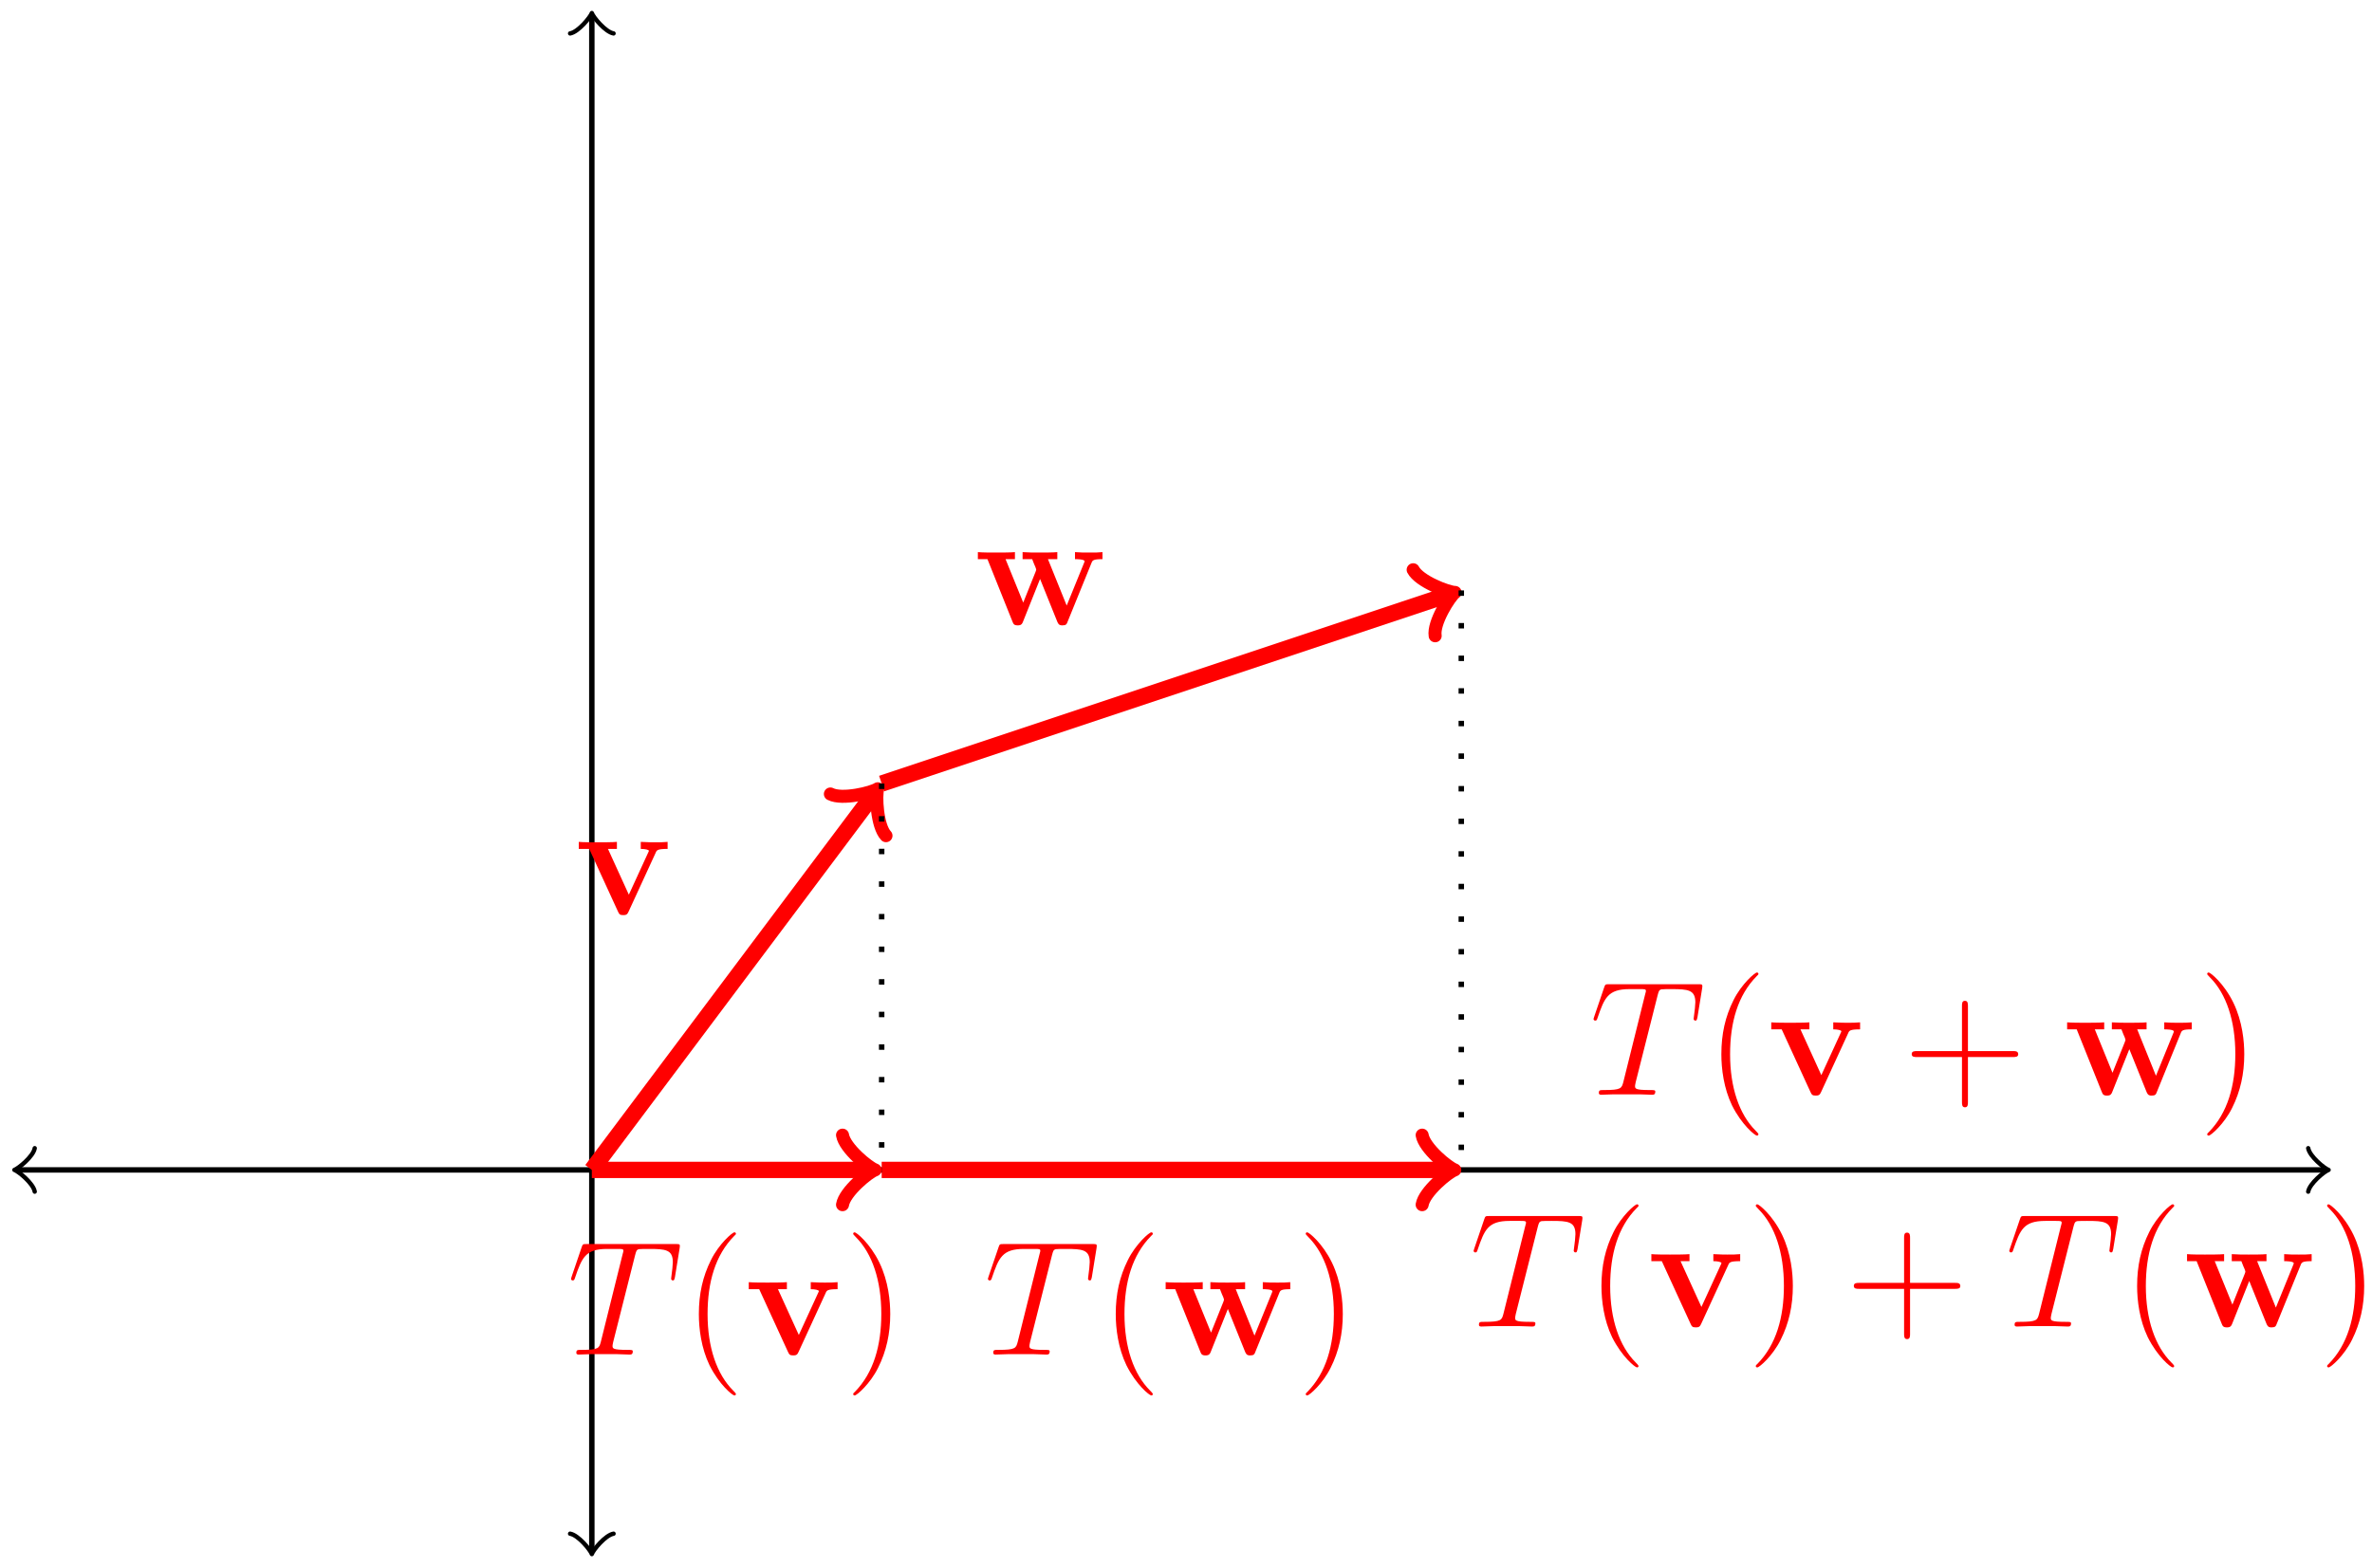
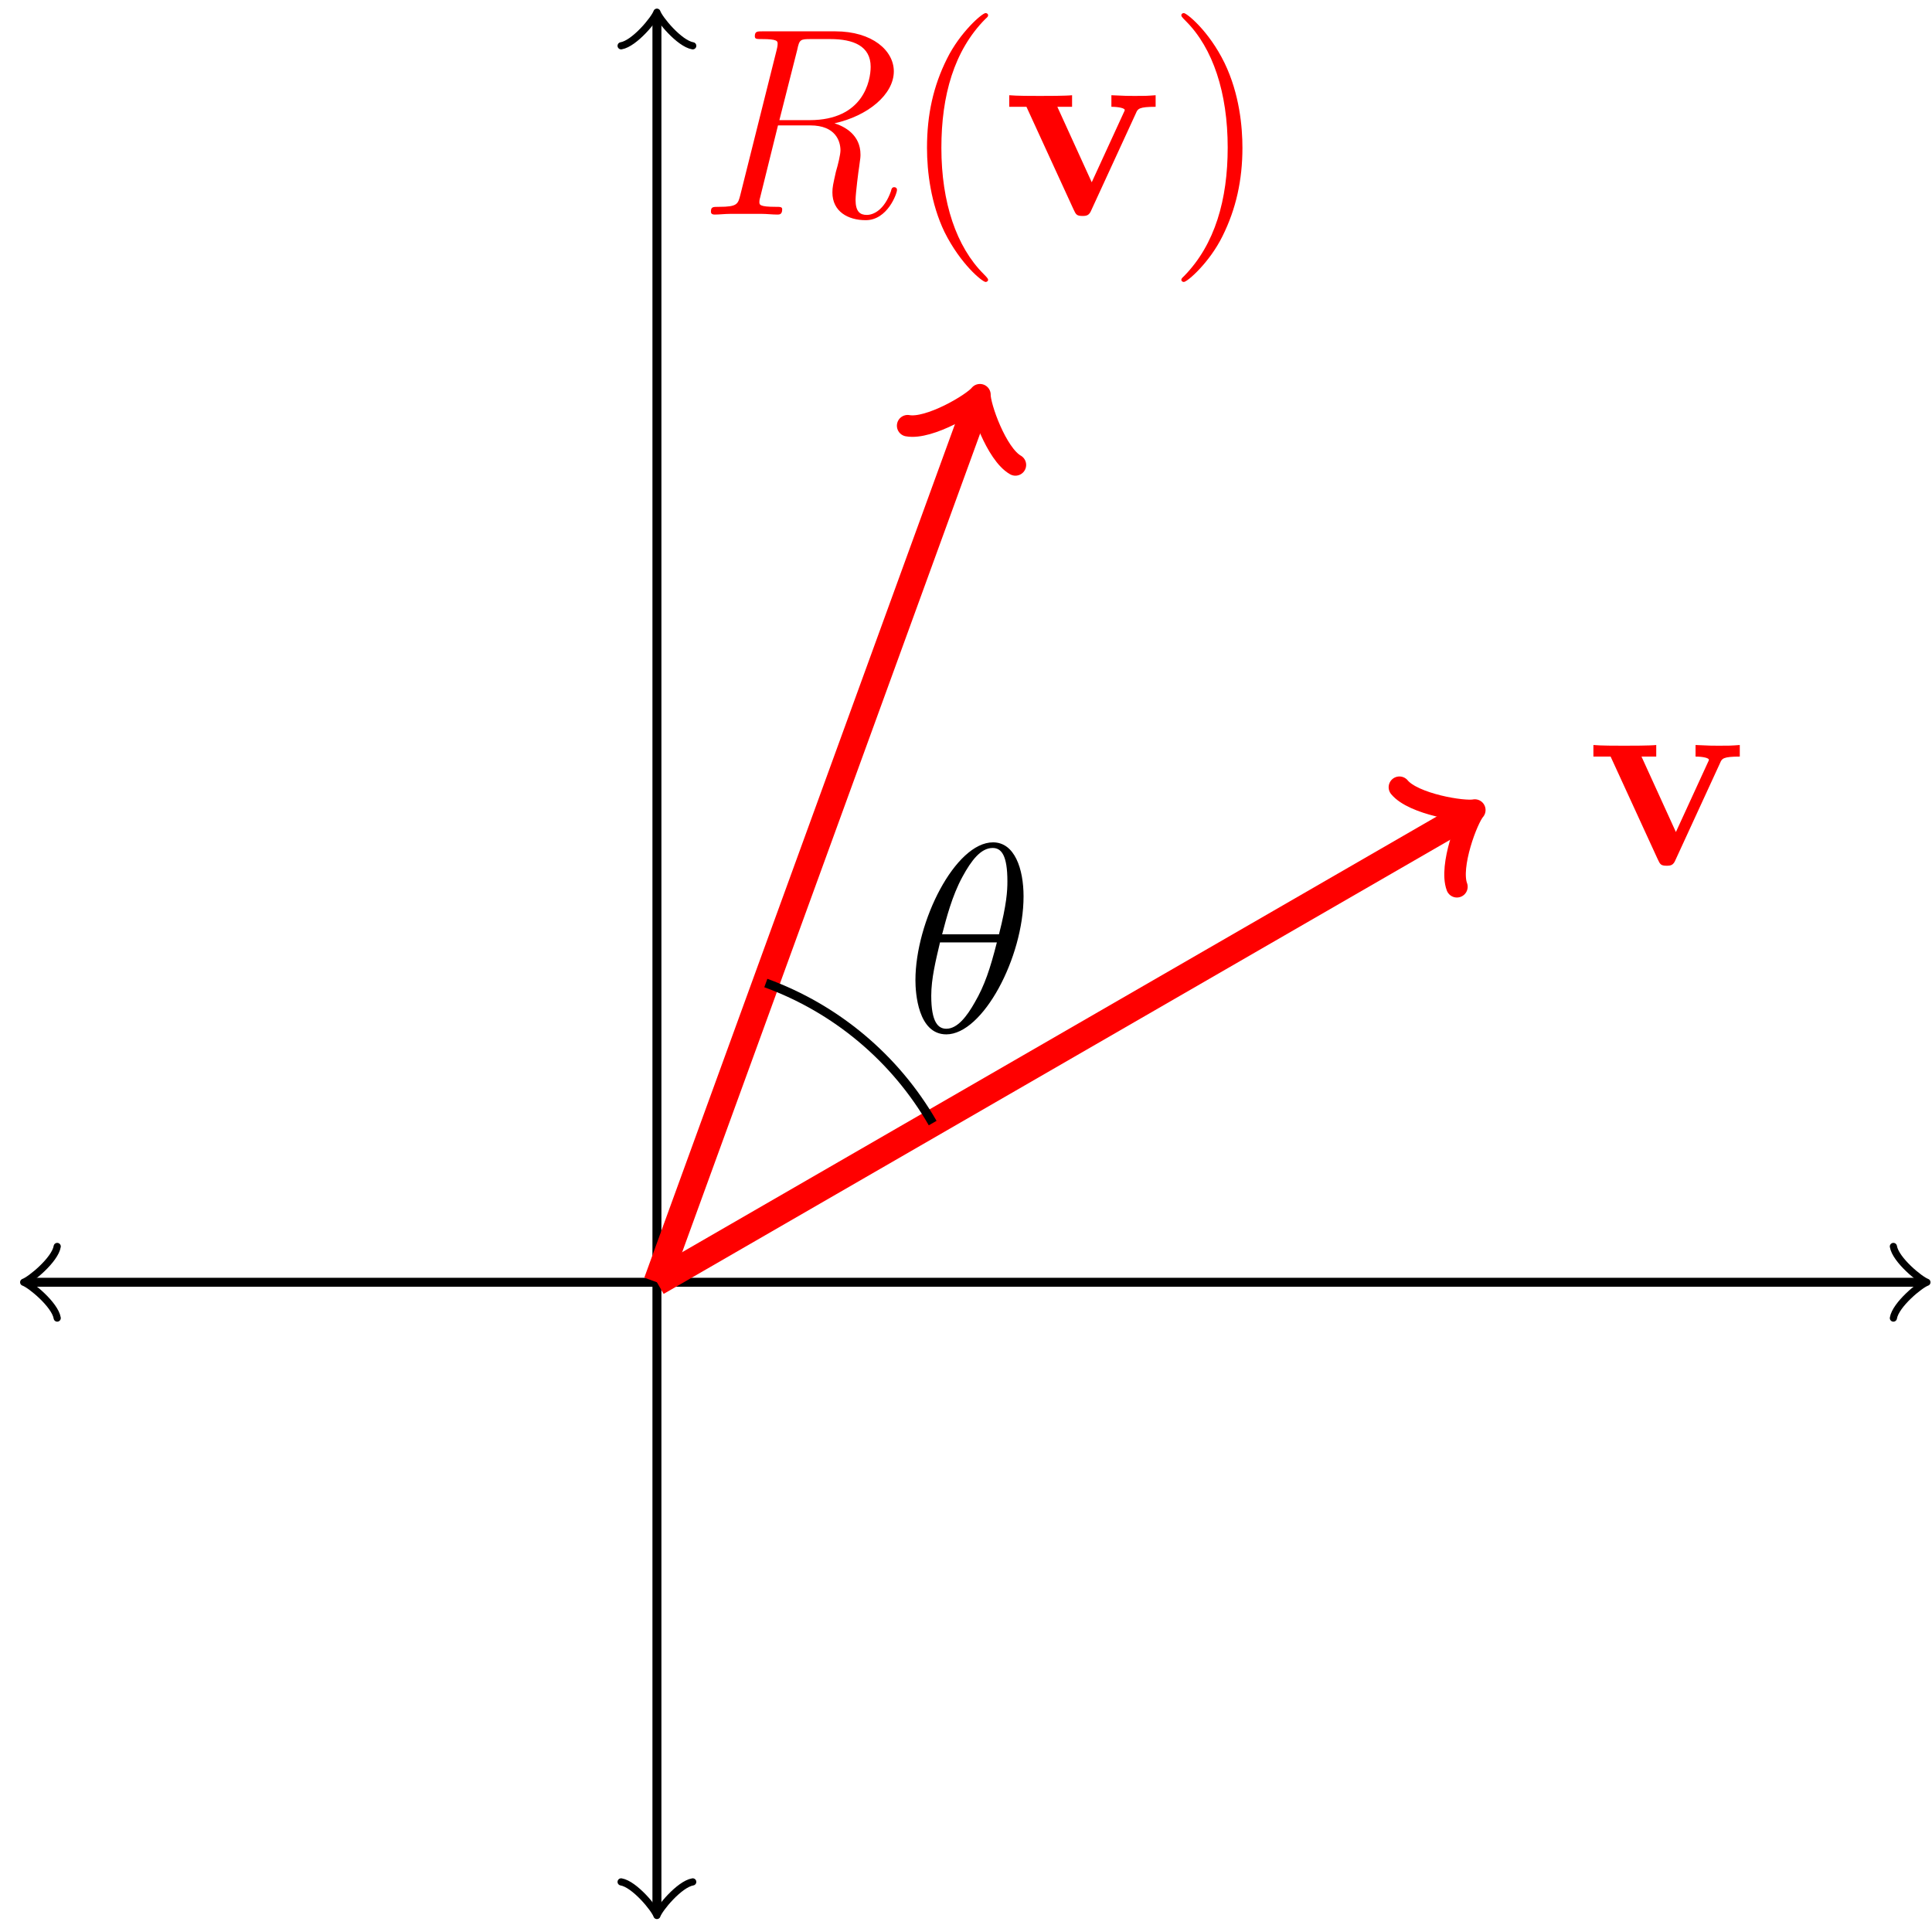
- <svg xmlns="http://www.w3.org/2000/svg" xmlns:xlink="http://www.w3.org/1999/xlink" width="174pt" height="115pt" viewBox="0 0 174 115" version="1.1">
+ <svg xmlns="http://www.w3.org/2000/svg" xmlns:xlink="http://www.w3.org/1999/xlink" width="86pt" height="86pt" viewBox="0 0 86 86" version="1.1">
  <defs>
    <g>
      <symbol overflow="visible" id="glyph0-0">
        <path style="stroke:none;" d="" />
      </symbol>
      <symbol overflow="visible" id="glyph0-1">
        <path style="stroke:none;" d="M 5.922 -4.516 C 6 -4.703 6.047 -4.797 6.797 -4.797 L 6.797 -5.312 C 6.375 -5.281 6.344 -5.281 5.859 -5.281 C 5.531 -5.281 5.516 -5.281 4.828 -5.312 L 4.828 -4.797 C 5.156 -4.797 5.422 -4.734 5.422 -4.656 C 5.422 -4.641 5.422 -4.625 5.359 -4.5 L 3.953 -1.438 L 2.422 -4.797 L 3.078 -4.797 L 3.078 -5.312 C 2.797 -5.281 1.953 -5.281 1.641 -5.281 C 1.297 -5.281 0.594 -5.281 0.281 -5.312 L 0.281 -4.797 L 1.047 -4.797 L 3.141 -0.234 C 3.25 0 3.281 0.062 3.547 0.062 C 3.734 0.062 3.844 0.031 3.938 -0.203 Z M 5.922 -4.516 " />
      </symbol>
-       <symbol overflow="visible" id="glyph0-2">
-         <path style="stroke:none;" d="M 8.609 -4.5 C 8.688 -4.703 8.719 -4.797 9.422 -4.797 L 9.422 -5.312 C 9.078 -5.281 8.922 -5.281 8.484 -5.281 C 8 -5.281 7.844 -5.281 7.406 -5.312 L 7.406 -4.797 C 7.516 -4.797 8.109 -4.797 8.109 -4.641 C 8.109 -4.625 8.109 -4.609 8.062 -4.5 L 6.797 -1.391 L 5.422 -4.797 L 6.109 -4.797 L 6.109 -5.312 C 5.828 -5.281 5.109 -5.281 4.797 -5.281 C 4.188 -5.281 4.156 -5.281 3.562 -5.312 L 3.562 -4.797 L 4.266 -4.797 C 4.297 -4.703 4.359 -4.547 4.406 -4.438 C 4.453 -4.359 4.562 -4.078 4.562 -4.016 C 4.562 -4 4.531 -3.906 4.516 -3.875 L 3.609 -1.609 L 2.312 -4.797 L 3 -4.797 L 3 -5.312 C 2.719 -5.281 1.906 -5.281 1.594 -5.281 C 1.203 -5.281 0.641 -5.281 0.281 -5.312 L 0.281 -4.797 L 0.984 -4.797 L 2.812 -0.234 C 2.891 -0.031 2.938 0.062 3.203 0.062 C 3.328 0.062 3.484 0.062 3.578 -0.172 L 4.844 -3.344 L 6.109 -0.203 C 6.219 0.062 6.344 0.062 6.484 0.062 C 6.75 0.062 6.797 -0.016 6.875 -0.234 Z M 8.609 -4.5 " />
-       </symbol>
      <symbol overflow="visible" id="glyph1-0">
        <path style="stroke:none;" d="" />
      </symbol>
      <symbol overflow="visible" id="glyph1-1">
-         <path style="stroke:none;" d="M 4.984 -7.297 C 5.062 -7.578 5.078 -7.688 5.266 -7.734 C 5.359 -7.75 5.75 -7.75 6 -7.75 C 7.203 -7.75 7.75 -7.703 7.75 -6.781 C 7.75 -6.594 7.703 -6.141 7.641 -5.703 L 7.625 -5.562 C 7.625 -5.516 7.672 -5.438 7.75 -5.438 C 7.859 -5.438 7.859 -5.5 7.906 -5.688 L 8.25 -7.812 C 8.266 -7.906 8.266 -7.938 8.266 -7.969 C 8.266 -8.109 8.203 -8.109 7.953 -8.109 L 1.422 -8.109 C 1.141 -8.109 1.141 -8.094 1.062 -7.875 L 0.328 -5.719 C 0.328 -5.703 0.281 -5.562 0.281 -5.562 C 0.281 -5.5 0.328 -5.438 0.406 -5.438 C 0.5 -5.438 0.531 -5.484 0.578 -5.641 C 1.078 -7.094 1.328 -7.75 2.922 -7.75 L 3.719 -7.75 C 4 -7.75 4.125 -7.75 4.125 -7.625 C 4.125 -7.594 4.125 -7.562 4.062 -7.344 L 2.469 -0.938 C 2.344 -0.469 2.312 -0.344 1.047 -0.344 C 0.75 -0.344 0.672 -0.344 0.672 -0.125 C 0.672 0 0.797 0 0.859 0 C 1.156 0 1.469 -0.031 1.766 -0.031 L 3.641 -0.031 C 3.938 -0.031 4.25 0 4.547 0 C 4.688 0 4.812 0 4.812 -0.234 C 4.812 -0.344 4.719 -0.344 4.406 -0.344 C 3.328 -0.344 3.328 -0.453 3.328 -0.641 C 3.328 -0.641 3.328 -0.734 3.375 -0.922 Z M 4.984 -7.297 " />
+         <path style="stroke:none;" d="M 4.406 -7.344 C 4.5 -7.797 4.547 -7.812 5.016 -7.812 L 5.875 -7.812 C 6.906 -7.812 7.672 -7.5 7.672 -6.578 C 7.672 -5.969 7.359 -4.203 4.953 -4.203 L 3.609 -4.203 Z M 6.062 -4.062 C 7.547 -4.391 8.703 -5.344 8.703 -6.375 C 8.703 -7.297 7.75 -8.156 6.094 -8.156 L 2.859 -8.156 C 2.625 -8.156 2.516 -8.156 2.516 -7.938 C 2.516 -7.812 2.594 -7.812 2.828 -7.812 C 3.531 -7.812 3.531 -7.719 3.531 -7.594 C 3.531 -7.562 3.531 -7.5 3.484 -7.312 L 1.875 -0.891 C 1.766 -0.469 1.75 -0.344 0.922 -0.344 C 0.641 -0.344 0.562 -0.344 0.562 -0.125 C 0.562 0 0.688 0 0.734 0 C 0.938 0 1.188 -0.031 1.422 -0.031 L 2.828 -0.031 C 3.047 -0.031 3.297 0 3.516 0 C 3.609 0 3.734 0 3.734 -0.234 C 3.734 -0.344 3.641 -0.344 3.453 -0.344 C 2.719 -0.344 2.719 -0.438 2.719 -0.562 C 2.719 -0.578 2.719 -0.656 2.75 -0.75 L 3.547 -3.969 L 4.984 -3.969 C 6.125 -3.969 6.328 -3.25 6.328 -2.859 C 6.328 -2.672 6.219 -2.219 6.125 -1.906 C 6 -1.344 5.969 -1.219 5.969 -0.984 C 5.969 -0.141 6.656 0.25 7.453 0.25 C 8.422 0.25 8.844 -0.938 8.844 -1.094 C 8.844 -1.188 8.781 -1.219 8.719 -1.219 C 8.625 -1.219 8.594 -1.141 8.578 -1.047 C 8.281 -0.203 7.797 0.016 7.5 0.016 C 7.203 0.016 7 -0.125 7 -0.656 C 7 -0.938 7.141 -2.031 7.156 -2.094 C 7.219 -2.531 7.219 -2.578 7.219 -2.672 C 7.219 -3.547 6.516 -3.922 6.062 -4.062 Z M 6.062 -4.062 " />
+       </symbol>
+       <symbol overflow="visible" id="glyph1-2">
+         <path style="stroke:none;" d="M 5.297 -6.016 C 5.297 -7.234 4.906 -8.422 3.938 -8.422 C 2.266 -8.422 0.484 -4.906 0.484 -2.281 C 0.484 -1.734 0.594 0.125 1.859 0.125 C 3.484 0.125 5.297 -3.297 5.297 -6.016 Z M 1.672 -4.328 C 1.859 -5.031 2.109 -6.031 2.578 -6.891 C 2.969 -7.609 3.391 -8.172 3.922 -8.172 C 4.312 -8.172 4.578 -7.844 4.578 -6.688 C 4.578 -6.266 4.547 -5.672 4.203 -4.328 Z M 4.109 -3.969 C 3.812 -2.797 3.562 -2.047 3.125 -1.297 C 2.781 -0.688 2.359 -0.125 1.859 -0.125 C 1.5 -0.125 1.188 -0.406 1.188 -1.594 C 1.188 -2.359 1.391 -3.172 1.578 -3.969 Z M 4.109 -3.969 " />
      </symbol>
      <symbol overflow="visible" id="glyph2-0">
        <path style="stroke:none;" d="" />
      </symbol>
      <symbol overflow="visible" id="glyph2-1">
        <path style="stroke:none;" d="M 3.891 2.906 C 3.891 2.875 3.891 2.844 3.688 2.641 C 2.484 1.438 1.812 -0.531 1.812 -2.969 C 1.812 -5.297 2.375 -7.297 3.766 -8.703 C 3.891 -8.812 3.891 -8.828 3.891 -8.875 C 3.891 -8.938 3.828 -8.969 3.781 -8.969 C 3.625 -8.969 2.641 -8.109 2.062 -6.938 C 1.453 -5.719 1.172 -4.453 1.172 -2.969 C 1.172 -1.906 1.344 -0.484 1.953 0.781 C 2.672 2.219 3.641 3 3.781 3 C 3.828 3 3.891 2.969 3.891 2.906 Z M 3.891 2.906 " />
      </symbol>
      <symbol overflow="visible" id="glyph2-2">
        <path style="stroke:none;" d="M 3.375 -2.969 C 3.375 -3.891 3.25 -5.359 2.578 -6.75 C 1.875 -8.188 0.891 -8.969 0.766 -8.969 C 0.719 -8.969 0.656 -8.938 0.656 -8.875 C 0.656 -8.828 0.656 -8.812 0.859 -8.609 C 2.062 -7.406 2.719 -5.422 2.719 -2.984 C 2.719 -0.672 2.156 1.328 0.781 2.734 C 0.656 2.844 0.656 2.875 0.656 2.906 C 0.656 2.969 0.719 3 0.766 3 C 0.922 3 1.906 2.141 2.484 0.969 C 3.094 -0.25 3.375 -1.547 3.375 -2.969 Z M 3.375 -2.969 " />
      </symbol>
-       <symbol overflow="visible" id="glyph2-3">
-         <path style="stroke:none;" d="M 4.766 -2.766 L 8.062 -2.766 C 8.234 -2.766 8.453 -2.766 8.453 -2.969 C 8.453 -3.203 8.25 -3.203 8.062 -3.203 L 4.766 -3.203 L 4.766 -6.5 C 4.766 -6.672 4.766 -6.891 4.547 -6.891 C 4.328 -6.891 4.328 -6.688 4.328 -6.5 L 4.328 -3.203 L 1.031 -3.203 C 0.859 -3.203 0.641 -3.203 0.641 -2.984 C 0.641 -2.766 0.844 -2.766 1.031 -2.766 L 4.328 -2.766 L 4.328 0.531 C 4.328 0.703 4.328 0.922 4.547 0.922 C 4.766 0.922 4.766 0.719 4.766 0.531 Z M 4.766 -2.766 " />
-       </symbol>
    </g>
  </defs>
  <g id="surface1">
-     <path style="fill:none;stroke-width:0.399;stroke-linecap:butt;stroke-linejoin:miter;stroke:rgb(0%,0%,0%);stroke-opacity:1;stroke-miterlimit:10;" d="M -42.062 -0.001 L 127.102 -0.001 " transform="matrix(1,0,0,-1,43.414,85.839)" />
-     <path style="fill:none;stroke-width:0.319;stroke-linecap:round;stroke-linejoin:round;stroke:rgb(0%,0%,0%);stroke-opacity:1;stroke-miterlimit:10;" d="M -1.195 1.595 C -1.097 0.997 0.001 0.099 0.297 0.001 C 0.001 -0.101 -1.097 -0.995 -1.195 -1.593 " transform="matrix(-1,0,0,1,1.35208,85.839)" />
-     <path style="fill:none;stroke-width:0.319;stroke-linecap:round;stroke-linejoin:round;stroke:rgb(0%,0%,0%);stroke-opacity:1;stroke-miterlimit:10;" d="M -1.196 1.593 C -1.094 0.995 -0.001 0.101 0.3 -0.001 C -0.001 -0.099 -1.094 -0.997 -1.196 -1.595 " transform="matrix(1,0,0,-1,170.5164,85.839)" />
-     <path style="fill:none;stroke-width:0.399;stroke-linecap:butt;stroke-linejoin:miter;stroke:rgb(0%,0%,0%);stroke-opacity:1;stroke-miterlimit:10;" d="M 0 -27.888 L 0 84.581 " transform="matrix(1,0,0,-1,43.414,85.839)" />
-     <path style="fill:none;stroke-width:0.319;stroke-linecap:round;stroke-linejoin:round;stroke:rgb(0%,0%,0%);stroke-opacity:1;stroke-miterlimit:10;" d="M -1.196 1.594 C -1.095 0.996 -0.001 0.098 0.3 0 C -0.001 -0.102 -1.095 -0.996 -1.196 -1.594 " transform="matrix(0,1,1,0,43.414,113.7275)" />
-     <path style="fill:none;stroke-width:0.319;stroke-linecap:round;stroke-linejoin:round;stroke:rgb(0%,0%,0%);stroke-opacity:1;stroke-miterlimit:10;" d="M -1.196 1.594 C -1.095 0.996 -0.001 0.102 0.3 -0 C -0.001 -0.098 -1.095 -0.996 -1.196 -1.594 " transform="matrix(0,-1,-1,0,43.414,1.25686)" />
-     <path style="fill:none;stroke-width:1.196;stroke-linecap:butt;stroke-linejoin:miter;stroke:rgb(100%,0%,0%);stroke-opacity:1;stroke-miterlimit:10;" d="M 0 -0.001 L 20.688 27.581 " transform="matrix(1,0,0,-1,43.414,85.839)" />
-     <path style="fill:none;stroke-width:0.956;stroke-linecap:round;stroke-linejoin:round;stroke:rgb(100%,0%,0%);stroke-opacity:1;stroke-miterlimit:10;" d="M -1.912 2.549 C -1.753 1.594 0.001 0.16 0.478 0 C 0 -0.158 -1.753 -1.595 -1.912 -2.549 " transform="matrix(0.6,-0.8,-0.8,-0.6,64.10022,58.25733)" />
+     <path style="fill:none;stroke-width:0.399;stroke-linecap:butt;stroke-linejoin:miter;stroke:rgb(0%,0%,0%);stroke-opacity:1;stroke-miterlimit:10;" d="M -27.889 -0 L 56.236 -0 " transform="matrix(1,0,0,-1,29.241,57.078)" />
+     <path style="fill:none;stroke-width:0.319;stroke-linecap:round;stroke-linejoin:round;stroke:rgb(0%,0%,0%);stroke-opacity:1;stroke-miterlimit:10;" d="M -1.194 1.594 C -1.097 0.996 0.001 0.098 0.298 0 C 0.001 -0.101 -1.097 -0.996 -1.194 -1.594 " transform="matrix(-1,0,0,1,1.35248,57.078)" />
+     <path style="fill:none;stroke-width:0.319;stroke-linecap:round;stroke-linejoin:round;stroke:rgb(0%,0%,0%);stroke-opacity:1;stroke-miterlimit:10;" d="M -1.195 1.594 C -1.097 0.996 0 0.101 0.297 -0 C 0 -0.098 -1.097 -0.996 -1.195 -1.594 " transform="matrix(1,0,0,-1,85.47634,57.078)" />
+     <path style="fill:none;stroke-width:0.399;stroke-linecap:butt;stroke-linejoin:miter;stroke:rgb(0%,0%,0%);stroke-opacity:1;stroke-miterlimit:10;" d="M 0.001 -27.887 L 0.001 56.234 " transform="matrix(1,0,0,-1,29.241,57.078)" />
+     <path style="fill:none;stroke-width:0.319;stroke-linecap:round;stroke-linejoin:round;stroke:rgb(0%,0%,0%);stroke-opacity:1;stroke-miterlimit:10;" d="M -1.197 1.595 C -1.095 0.997 -0.002 0.099 0.299 0.001 C -0.002 -0.1 -1.095 -0.995 -1.197 -1.593 " transform="matrix(0,1,1,0,29.241,84.96652)" />
+     <path style="fill:none;stroke-width:0.319;stroke-linecap:round;stroke-linejoin:round;stroke:rgb(0%,0%,0%);stroke-opacity:1;stroke-miterlimit:10;" d="M -1.196 1.593 C -1.095 0.995 -0.001 0.1 0.3 -0.001 C -0.001 -0.099 -1.095 -0.997 -1.196 -1.595 " transform="matrix(0,-1,-1,0,29.241,0.84266)" />
+     <path style="fill:none;stroke-width:1.196;stroke-linecap:butt;stroke-linejoin:miter;stroke:rgb(100%,0%,0%);stroke-opacity:1;stroke-miterlimit:10;" d="M 0.001 -0 L 35.993 20.781 " transform="matrix(1,0,0,-1,29.241,57.078)" />
+     <path style="fill:none;stroke-width:0.956;stroke-linecap:round;stroke-linejoin:round;stroke:rgb(100%,0%,0%);stroke-opacity:1;stroke-miterlimit:10;" d="M -1.913 2.549 C -1.754 1.594 -0.002 0.159 0.477 -0 C -0.002 -0.16 -1.752 -1.595 -1.912 -2.55 " transform="matrix(0.86877,-0.5016,-0.5016,-0.86877,65.23375,36.29765)" />
    <g style="fill:rgb(100%,0%,0%);fill-opacity:1;">
-       <use xlink:href="#glyph0-1" x="42.176" y="67.083" />
+       <use xlink:href="#glyph0-1" x="70.647" y="38.475" />
    </g>
-     <path style="fill:none;stroke-width:1.196;stroke-linecap:butt;stroke-linejoin:miter;stroke:rgb(100%,0%,0%);stroke-opacity:1;stroke-miterlimit:10;" d="M 21.262 28.347 L 62.871 42.218 " transform="matrix(1,0,0,-1,43.414,85.839)" />
-     <path style="fill:none;stroke-width:0.956;stroke-linecap:round;stroke-linejoin:round;stroke:rgb(100%,0%,0%);stroke-opacity:1;stroke-miterlimit:10;" d="M -1.911 2.55 C -1.753 1.593 -0.001 0.161 0.477 0.002 C -0.001 -0.16 -1.754 -1.595 -1.912 -2.55 " transform="matrix(0.94963,-0.31653,-0.31653,-0.94963,106.2861,43.62153)" />
+     <path style="fill:none;stroke-width:1.196;stroke-linecap:butt;stroke-linejoin:miter;stroke:rgb(100%,0%,0%);stroke-opacity:1;stroke-miterlimit:10;" d="M 0.001 -0 L 14.216 39.055 " transform="matrix(1,0,0,-1,29.241,57.078)" />
+     <path style="fill:none;stroke-width:0.956;stroke-linecap:round;stroke-linejoin:round;stroke:rgb(100%,0%,0%);stroke-opacity:1;stroke-miterlimit:10;" d="M -1.914 2.549 C -1.753 1.595 -0.002 0.16 0.48 -0 C -0.002 -0.159 -1.755 -1.594 -1.914 -2.549 " transform="matrix(0.34244,-0.94089,-0.94089,-0.34244,43.45627,18.02177)" />
    <g style="fill:rgb(100%,0%,0%);fill-opacity:1;">
-       <use xlink:href="#glyph0-2" x="71.451" y="45.823" />
-     </g>
-     <path style="fill:none;stroke-width:0.399;stroke-linecap:butt;stroke-linejoin:miter;stroke:rgb(0%,0%,0%);stroke-opacity:1;stroke-dasharray:0.399,1.993;stroke-miterlimit:10;" d="M 21.262 28.347 L 21.262 -0.001 " transform="matrix(1,0,0,-1,43.414,85.839)" />
-     <path style="fill:none;stroke-width:0.399;stroke-linecap:butt;stroke-linejoin:miter;stroke:rgb(0%,0%,0%);stroke-opacity:1;stroke-dasharray:0.399,1.993;stroke-miterlimit:10;" d="M 63.781 42.519 L 63.781 -0.001 " transform="matrix(1,0,0,-1,43.414,85.839)" />
-     <path style="fill:none;stroke-width:1.196;stroke-linecap:butt;stroke-linejoin:miter;stroke:rgb(100%,0%,0%);stroke-opacity:1;stroke-miterlimit:10;" d="M 0 -0.001 L 20.305 -0.001 " transform="matrix(1,0,0,-1,43.414,85.839)" />
-     <path style="fill:none;stroke-width:0.956;stroke-linecap:round;stroke-linejoin:round;stroke:rgb(100%,0%,0%);stroke-opacity:1;stroke-miterlimit:10;" d="M -1.913 2.55 C -1.753 1.593 0.001 0.159 0.478 -0.001 C 0.001 -0.161 -1.753 -1.595 -1.913 -2.552 " transform="matrix(1,0,0,-1,63.71767,85.839)" />
-     <g style="fill:rgb(100%,0%,0%);fill-opacity:1;">
-       <use xlink:href="#glyph1-1" x="41.606" y="99.388" />
+       <use xlink:href="#glyph1-1" x="31.084" y="9.551" />
    </g>
    <g style="fill:rgb(100%,0%,0%);fill-opacity:1;">
-       <use xlink:href="#glyph2-1" x="50.093" y="99.388" />
+       <use xlink:href="#glyph2-1" x="40.092" y="9.551" />
    </g>
    <g style="fill:rgb(100%,0%,0%);fill-opacity:1;">
-       <use xlink:href="#glyph0-1" x="54.645" y="99.388" />
+       <use xlink:href="#glyph0-1" x="44.644" y="9.551" />
    </g>
    <g style="fill:rgb(100%,0%,0%);fill-opacity:1;">
-       <use xlink:href="#glyph2-2" x="61.93" y="99.388" />
+       <use xlink:href="#glyph2-2" x="51.93" y="9.551" />
    </g>
-     <path style="fill:none;stroke-width:1.196;stroke-linecap:butt;stroke-linejoin:miter;stroke:rgb(100%,0%,0%);stroke-opacity:1;stroke-miterlimit:10;" d="M 21.262 -0.001 L 62.824 -0.001 " transform="matrix(1,0,0,-1,43.414,85.839)" />
-     <path style="fill:none;stroke-width:0.956;stroke-linecap:round;stroke-linejoin:round;stroke:rgb(100%,0%,0%);stroke-opacity:1;stroke-miterlimit:10;" d="M -1.914 2.55 C -1.754 1.593 0 0.159 0.477 -0.001 C 0 -0.161 -1.754 -1.595 -1.914 -2.552 " transform="matrix(1,0,0,-1,106.2379,85.839)" />
-     <g style="fill:rgb(100%,0%,0%);fill-opacity:1;">
-       <use xlink:href="#glyph1-1" x="72.188" y="99.388" />
-     </g>
-     <g style="fill:rgb(100%,0%,0%);fill-opacity:1;">
-       <use xlink:href="#glyph2-1" x="80.675" y="99.388" />
-     </g>
-     <g style="fill:rgb(100%,0%,0%);fill-opacity:1;">
-       <use xlink:href="#glyph0-2" x="85.227" y="99.388" />
-     </g>
-     <g style="fill:rgb(100%,0%,0%);fill-opacity:1;">
-       <use xlink:href="#glyph2-2" x="95.127" y="99.388" />
-     </g>
-     <g style="fill:rgb(100%,0%,0%);fill-opacity:1;">
-       <use xlink:href="#glyph1-1" x="116.613" y="80.324" />
-     </g>
-     <g style="fill:rgb(100%,0%,0%);fill-opacity:1;">
-       <use xlink:href="#glyph2-1" x="125.1" y="80.324" />
-     </g>
-     <g style="fill:rgb(100%,0%,0%);fill-opacity:1;">
-       <use xlink:href="#glyph0-1" x="129.652" y="80.324" />
-     </g>
-     <g style="fill:rgb(100%,0%,0%);fill-opacity:1;">
-       <use xlink:href="#glyph2-3" x="139.594" y="80.324" />
-     </g>
-     <g style="fill:rgb(100%,0%,0%);fill-opacity:1;">
-       <use xlink:href="#glyph0-2" x="151.355" y="80.324" />
-     </g>
-     <g style="fill:rgb(100%,0%,0%);fill-opacity:1;">
-       <use xlink:href="#glyph2-2" x="161.255" y="80.324" />
-     </g>
-     <g style="fill:rgb(100%,0%,0%);fill-opacity:1;">
-       <use xlink:href="#glyph1-1" x="107.817" y="97.332" />
-     </g>
-     <g style="fill:rgb(100%,0%,0%);fill-opacity:1;">
-       <use xlink:href="#glyph2-1" x="116.304" y="97.332" />
-     </g>
-     <g style="fill:rgb(100%,0%,0%);fill-opacity:1;">
-       <use xlink:href="#glyph0-1" x="120.856" y="97.332" />
-     </g>
-     <g style="fill:rgb(100%,0%,0%);fill-opacity:1;">
-       <use xlink:href="#glyph2-2" x="128.141" y="97.332" />
-     </g>
-     <g style="fill:rgb(100%,0%,0%);fill-opacity:1;">
-       <use xlink:href="#glyph2-3" x="135.348" y="97.332" />
-     </g>
-     <g style="fill:rgb(100%,0%,0%);fill-opacity:1;">
-       <use xlink:href="#glyph1-1" x="147.111" y="97.332" />
-     </g>
-     <g style="fill:rgb(100%,0%,0%);fill-opacity:1;">
-       <use xlink:href="#glyph2-1" x="155.598" y="97.332" />
-     </g>
-     <g style="fill:rgb(100%,0%,0%);fill-opacity:1;">
-       <use xlink:href="#glyph0-2" x="160.151" y="97.332" />
-     </g>
-     <g style="fill:rgb(100%,0%,0%);fill-opacity:1;">
-       <use xlink:href="#glyph2-2" x="170.051" y="97.332" />
+     <path style="fill:none;stroke-width:0.399;stroke-linecap:butt;stroke-linejoin:miter;stroke:rgb(0%,0%,0%);stroke-opacity:1;stroke-miterlimit:10;" d="M 12.275 7.086 C 10.611 9.973 7.978 12.18 4.849 13.32 " transform="matrix(1,0,0,-1,29.241,57.078)" />
+     <g style="fill:rgb(0%,0%,0%);fill-opacity:1;">
+       <use xlink:href="#glyph1-2" x="40.265" y="45.918" />
    </g>
  </g>
</svg>
